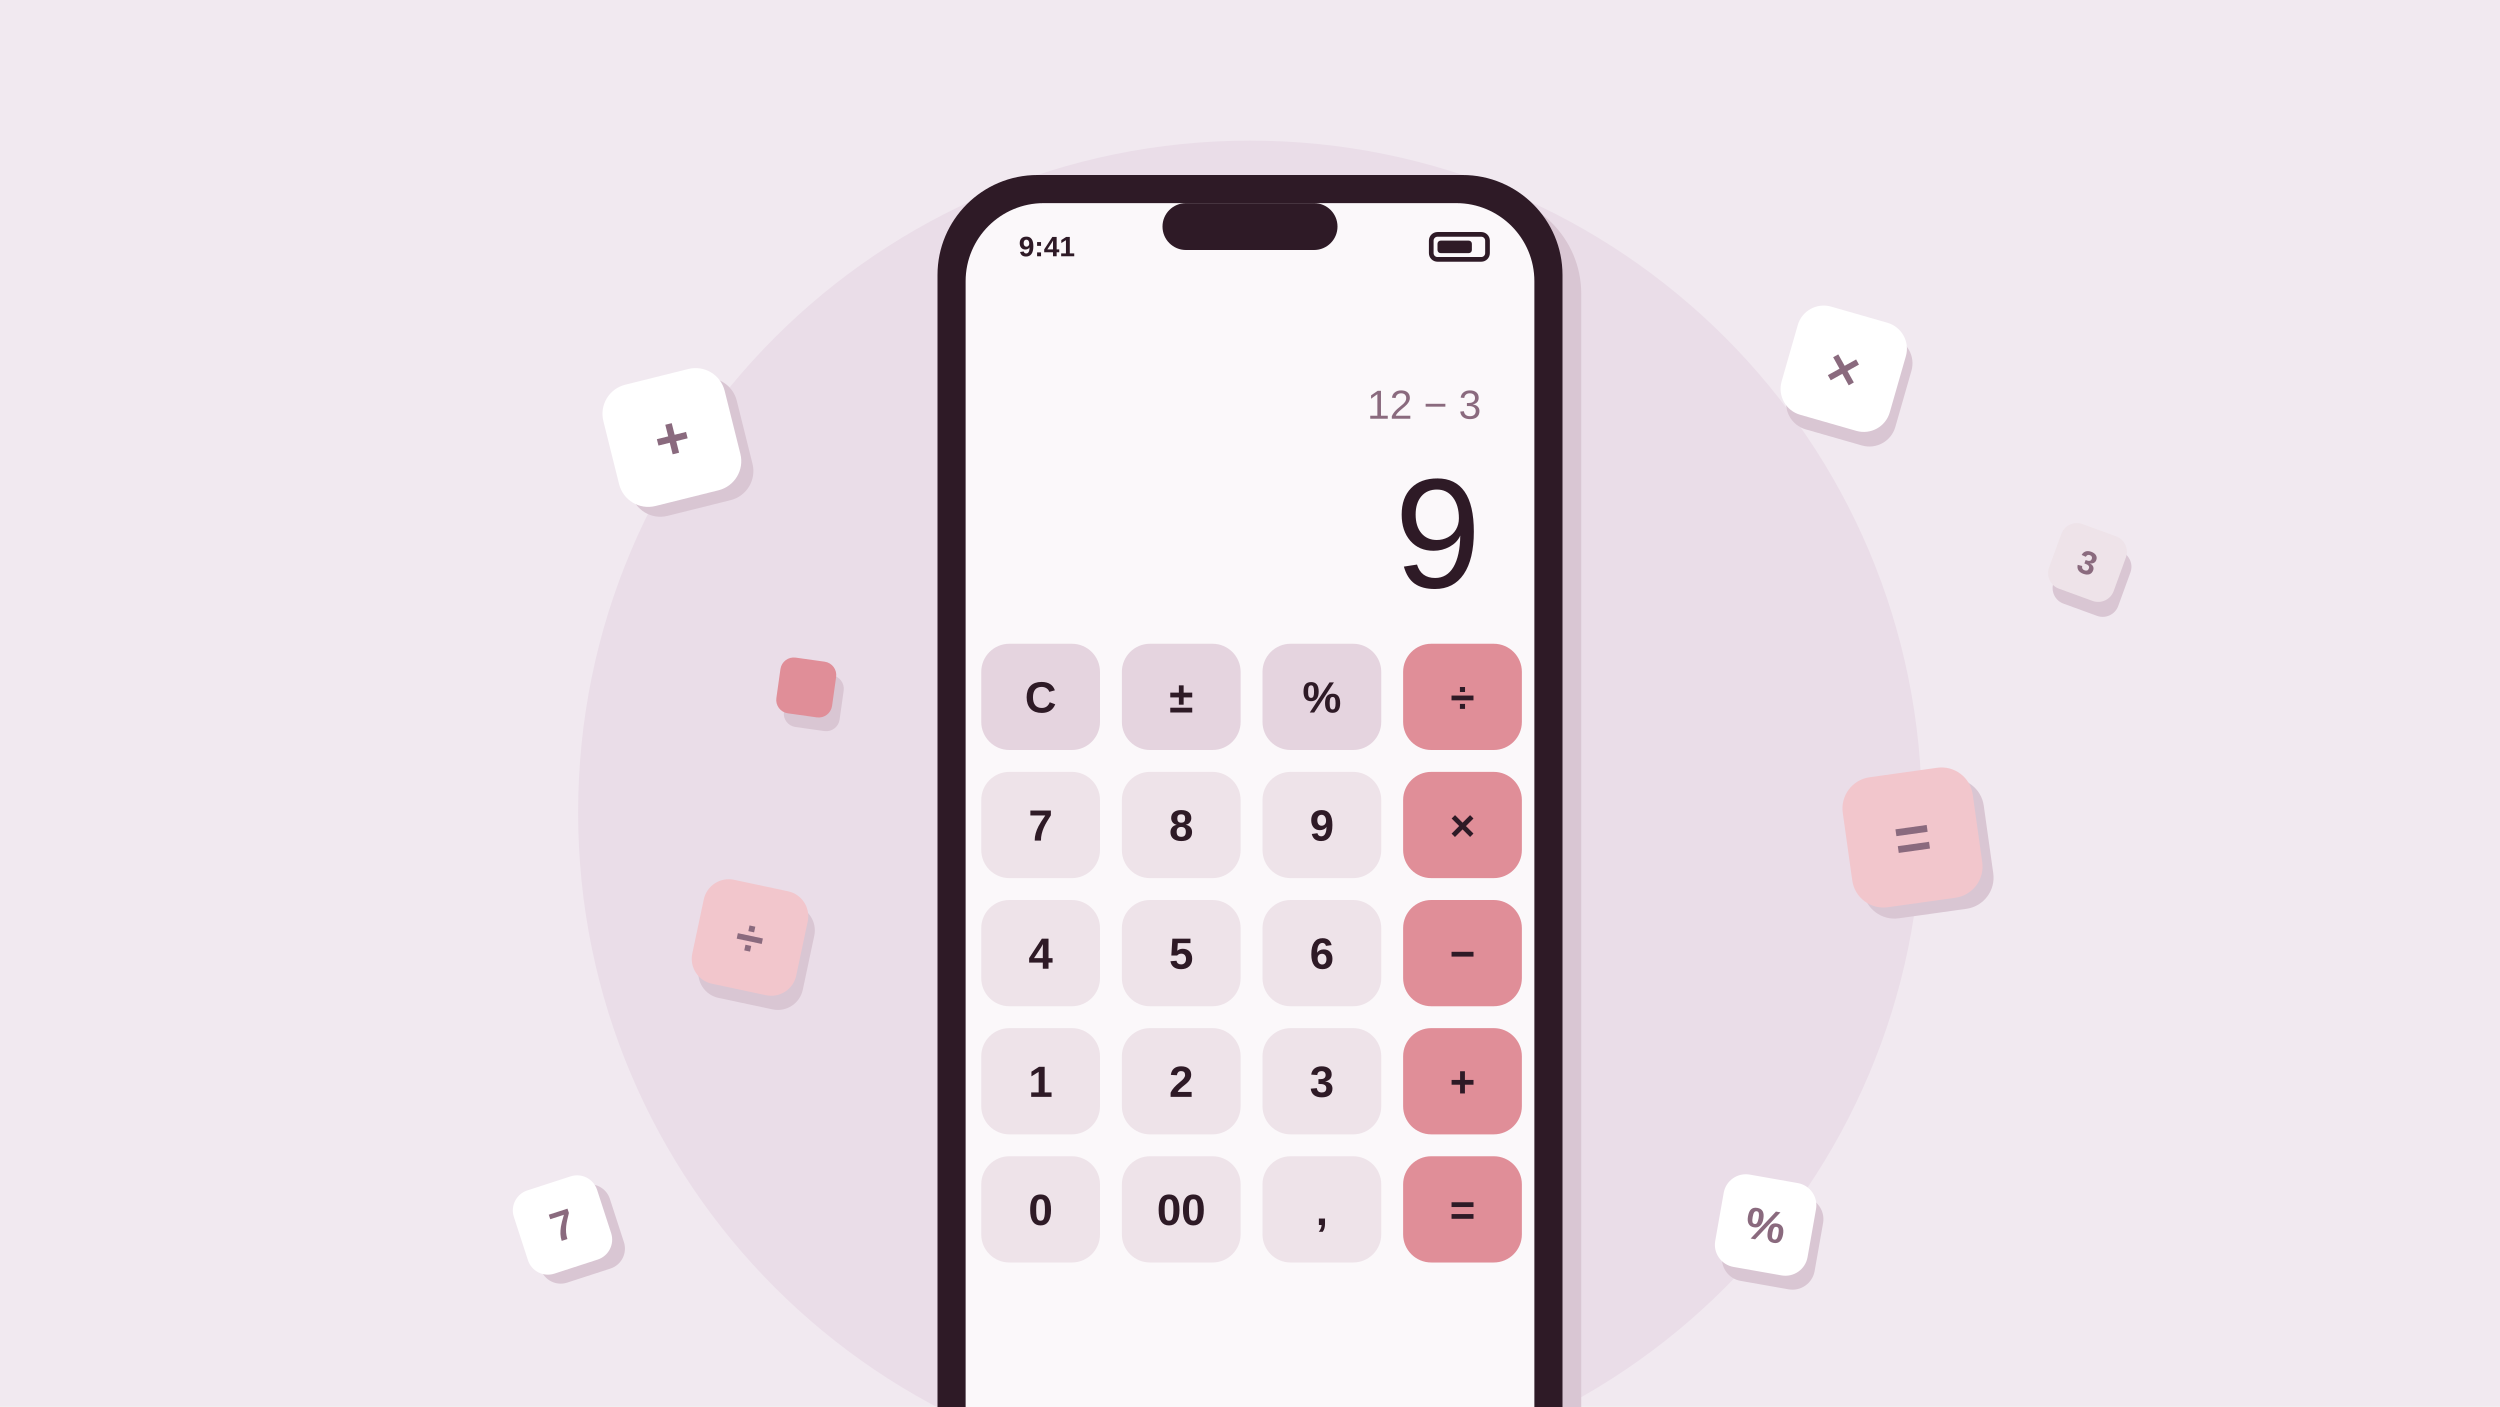
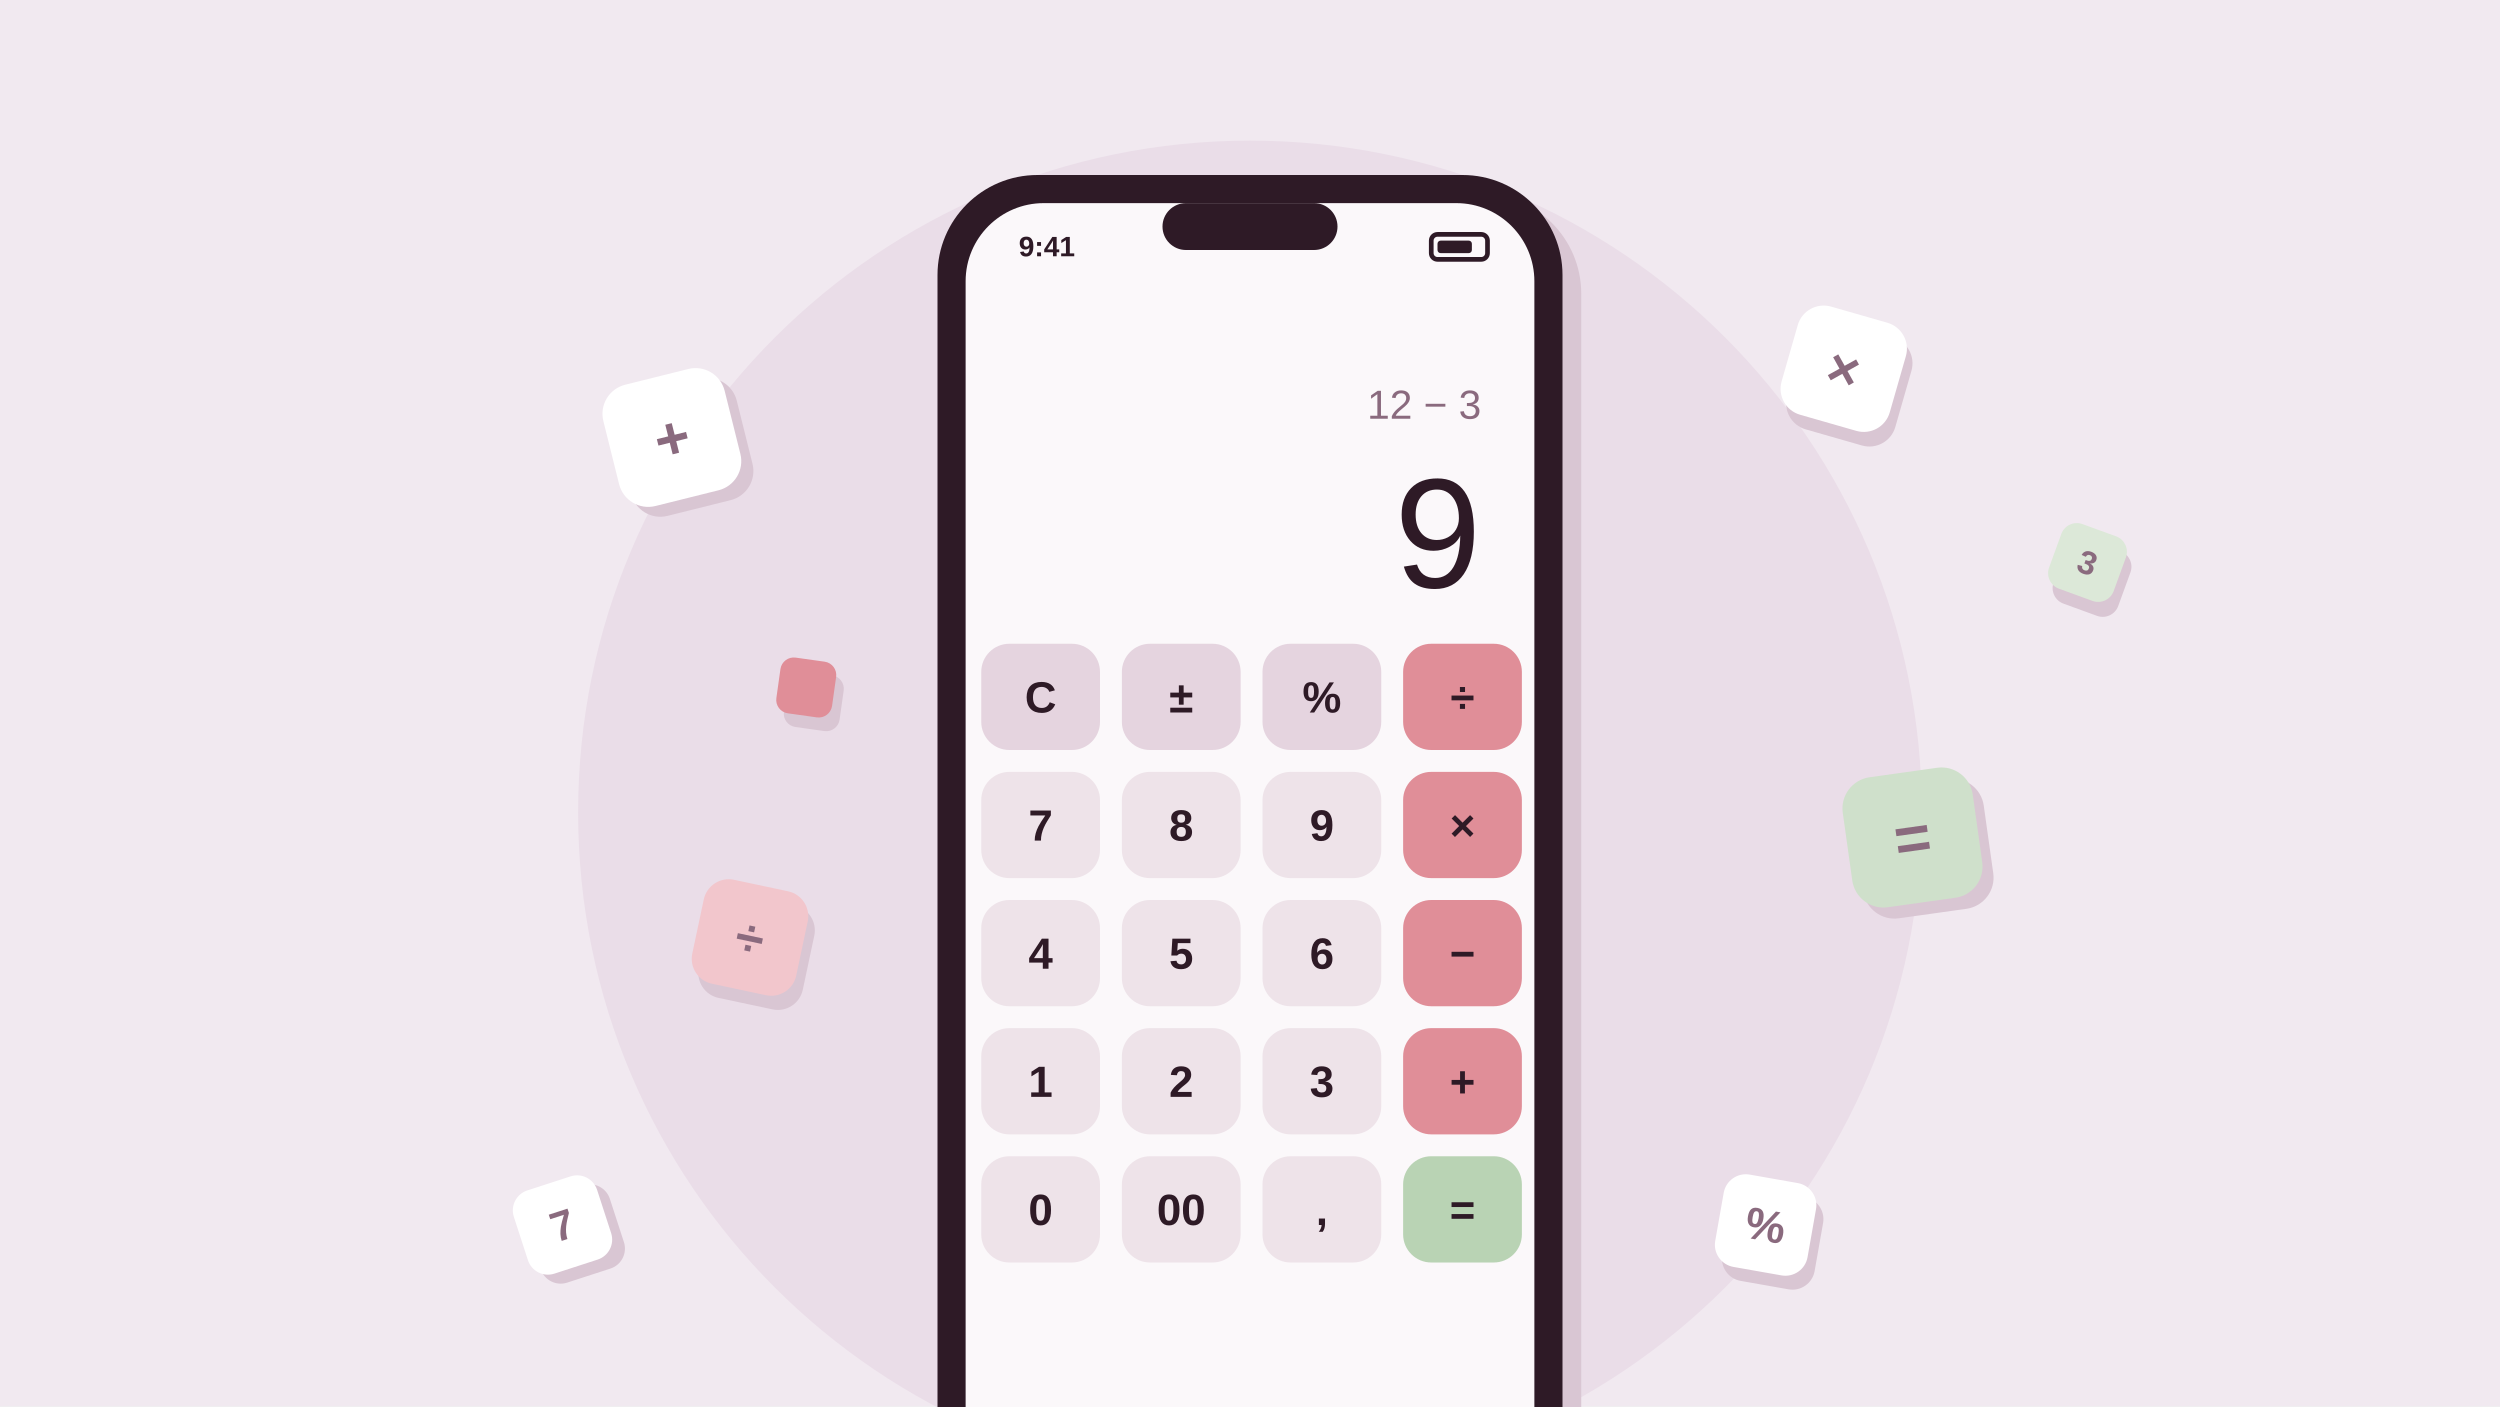
<svg xmlns="http://www.w3.org/2000/svg" viewBox="0 0 800 450" role="img" aria-label="En miniräknare i en telefon, med svävande knappar runt omkring">
  <rect width="800" height="450" fill="#F1E9F0" />
  <circle cx="400" cy="260" r="215" fill="#EADDE8" />
  <g transform="translate(215 140) rotate(-14)">
    <rect x="-17.0" y="-16.0" width="40" height="40" rx="9.6" fill="#D9C6D3" />
    <rect x="-20.0" y="-20.0" width="40" height="40" rx="9.6" fill="#FFFFFF" />
    <text x="0" y="6.8" font-family="'Segoe UI', Arial, sans-serif" font-size="19.2" font-weight="600" fill="#8A6A7E" text-anchor="middle">+</text>
  </g>
  <g transform="translate(240 300) rotate(12)">
    <rect x="-14.0" y="-13.0" width="34" height="34" rx="8.16" fill="#D9C6D3" />
    <rect x="-17.0" y="-17.0" width="34" height="34" rx="8.16" fill="#F2C6CC" />
    <text x="0" y="5.78" font-family="'Segoe UI', Arial, sans-serif" font-size="16.32" font-weight="600" fill="#8A6A7E" text-anchor="middle">÷</text>
  </g>
  <g transform="translate(590 118) rotate(16)">
    <rect x="-15.0" y="-14.0" width="36" height="36" rx="8.64" fill="#D9C6D3" />
    <rect x="-18.0" y="-18.0" width="36" height="36" rx="8.64" fill="#FFFFFF" />
    <text x="0" y="6.12" font-family="'Segoe UI', Arial, sans-serif" font-size="17.28" font-weight="600" fill="#8A6A7E" text-anchor="middle">×</text>
  </g>
  <g transform="translate(612 268) rotate(-8)">
    <rect x="-18.0" y="-17.0" width="42" height="42" rx="10.08" fill="#D9C6D3" />
-     <rect x="-21.0" y="-21.0" width="42" height="42" rx="10.08" fill="#F2C6CC" />
+     <rect x="-21.0" y="-21.0" width="42" height="42" rx="10.08" fill="#CFE0CB" />
    <text x="0" y="7.14" font-family="'Segoe UI', Arial, sans-serif" font-size="20.16" font-weight="600" fill="#8A6A7E" text-anchor="middle">=</text>
  </g>
  <g transform="translate(565 392) rotate(10)">
    <rect x="-12.0" y="-11.0" width="30" height="30" rx="7.2" fill="#D9C6D3" />
    <rect x="-15.0" y="-15.0" width="30" height="30" rx="7.2" fill="#FFFFFF" />
    <text x="0" y="5.1" font-family="'Segoe UI', Arial, sans-serif" font-size="14.4" font-weight="600" fill="#8A6A7E" text-anchor="middle">%</text>
  </g>
  <g transform="translate(180 392) rotate(-18)">
    <rect x="-11.0" y="-10.0" width="28" height="28" rx="6.72" fill="#D9C6D3" />
    <rect x="-14.0" y="-14.0" width="28" height="28" rx="6.72" fill="#FFFFFF" />
    <text x="0" y="4.76" font-family="'Segoe UI', Arial, sans-serif" font-size="13.44" font-weight="600" fill="#8A6A7E" text-anchor="middle">7</text>
  </g>
  <g transform="translate(668 180) rotate(20)">
    <rect x="-8.0" y="-7.0" width="22" height="22" rx="5.28" fill="#D9C6D3" />
-     <rect x="-11.0" y="-11.0" width="22" height="22" rx="5.28" fill="#EEE3E9" />
+     <rect x="-11.0" y="-11.0" width="22" height="22" rx="5.28" fill="#DCE8D8" />
    <text x="0" y="3.74" font-family="'Segoe UI', Arial, sans-serif" font-size="10.56" font-weight="600" fill="#8A6A7E" text-anchor="middle">3</text>
  </g>
  <g transform="translate(258 220) rotate(8)">
    <rect x="-6.0" y="-5.0" width="18" height="18" rx="4.32" fill="#D9C6D3" />
    <rect x="-9.0" y="-9.0" width="18" height="18" rx="4.32" fill="#E08E98" />
  </g>
  <rect x="306" y="62" width="200" height="440" rx="32" fill="#D9C6D3" />
  <rect x="300" y="56" width="200" height="440" rx="32" fill="#2E1A26" />
  <rect x="309" y="65" width="182" height="430" rx="25" fill="#FBF8FA" />
  <rect x="372" y="65" width="56" height="15" rx="7.5" fill="#2E1A26" />
  <text x="326" y="82" font-family="'Segoe UI', Arial, sans-serif" font-size="9" font-weight="700" fill="#2E1A26" text-anchor="start">9:41</text>
  <rect x="458" y="75" width="18" height="8" rx="2" fill="none" stroke="#2E1A26" stroke-width="1.5" />
  <rect x="460" y="77" width="11" height="4" rx="1" fill="#2E1A26" />
  <text x="474" y="134" font-family="'Segoe UI', Arial, sans-serif" font-size="13" font-weight="400" fill="#8A6A7E" text-anchor="end">12 − 3</text>
  <text x="474" y="188" font-family="'Segoe UI', Arial, sans-serif" font-size="50" font-weight="300" fill="#2E1A26" text-anchor="end">9</text>
  <rect x="314" y="206" width="38" height="34" rx="9" fill="#E5D4DF" />
  <text x="333" y="228" font-family="'Segoe UI', Arial, sans-serif" font-size="14" font-weight="600" fill="#2E1A26" text-anchor="middle">C</text>
  <rect x="359" y="206" width="38" height="34" rx="9" fill="#E5D4DF" />
  <text x="378" y="228" font-family="'Segoe UI', Arial, sans-serif" font-size="14" font-weight="600" fill="#2E1A26" text-anchor="middle">±</text>
  <rect x="404" y="206" width="38" height="34" rx="9" fill="#E5D4DF" />
  <text x="423" y="228" font-family="'Segoe UI', Arial, sans-serif" font-size="14" font-weight="600" fill="#2E1A26" text-anchor="middle">%</text>
  <rect x="449" y="206" width="38" height="34" rx="9" fill="#E08E98" />
  <text x="468" y="228" font-family="'Segoe UI', Arial, sans-serif" font-size="14" font-weight="600" fill="#2E1A26" text-anchor="middle">÷</text>
  <rect x="314" y="247" width="38" height="34" rx="9" fill="#EEE3E9" />
  <text x="333" y="269" font-family="'Segoe UI', Arial, sans-serif" font-size="14" font-weight="600" fill="#2E1A26" text-anchor="middle">7</text>
  <rect x="359" y="247" width="38" height="34" rx="9" fill="#EEE3E9" />
  <text x="378" y="269" font-family="'Segoe UI', Arial, sans-serif" font-size="14" font-weight="600" fill="#2E1A26" text-anchor="middle">8</text>
  <rect x="404" y="247" width="38" height="34" rx="9" fill="#EEE3E9" />
  <text x="423" y="269" font-family="'Segoe UI', Arial, sans-serif" font-size="14" font-weight="600" fill="#2E1A26" text-anchor="middle">9</text>
  <rect x="449" y="247" width="38" height="34" rx="9" fill="#E08E98" />
  <text x="468" y="269" font-family="'Segoe UI', Arial, sans-serif" font-size="14" font-weight="600" fill="#2E1A26" text-anchor="middle">×</text>
  <rect x="314" y="288" width="38" height="34" rx="9" fill="#EEE3E9" />
  <text x="333" y="310" font-family="'Segoe UI', Arial, sans-serif" font-size="14" font-weight="600" fill="#2E1A26" text-anchor="middle">4</text>
  <rect x="359" y="288" width="38" height="34" rx="9" fill="#EEE3E9" />
  <text x="378" y="310" font-family="'Segoe UI', Arial, sans-serif" font-size="14" font-weight="600" fill="#2E1A26" text-anchor="middle">5</text>
  <rect x="404" y="288" width="38" height="34" rx="9" fill="#EEE3E9" />
  <text x="423" y="310" font-family="'Segoe UI', Arial, sans-serif" font-size="14" font-weight="600" fill="#2E1A26" text-anchor="middle">6</text>
  <rect x="449" y="288" width="38" height="34" rx="9" fill="#E08E98" />
  <text x="468" y="310" font-family="'Segoe UI', Arial, sans-serif" font-size="14" font-weight="600" fill="#2E1A26" text-anchor="middle">−</text>
  <rect x="314" y="329" width="38" height="34" rx="9" fill="#EEE3E9" />
  <text x="333" y="351" font-family="'Segoe UI', Arial, sans-serif" font-size="14" font-weight="600" fill="#2E1A26" text-anchor="middle">1</text>
  <rect x="359" y="329" width="38" height="34" rx="9" fill="#EEE3E9" />
  <text x="378" y="351" font-family="'Segoe UI', Arial, sans-serif" font-size="14" font-weight="600" fill="#2E1A26" text-anchor="middle">2</text>
  <rect x="404" y="329" width="38" height="34" rx="9" fill="#EEE3E9" />
  <text x="423" y="351" font-family="'Segoe UI', Arial, sans-serif" font-size="14" font-weight="600" fill="#2E1A26" text-anchor="middle">3</text>
  <rect x="449" y="329" width="38" height="34" rx="9" fill="#E08E98" />
  <text x="468" y="351" font-family="'Segoe UI', Arial, sans-serif" font-size="14" font-weight="600" fill="#2E1A26" text-anchor="middle">+</text>
  <rect x="314" y="370" width="38" height="34" rx="9" fill="#EEE3E9" />
  <text x="333" y="392" font-family="'Segoe UI', Arial, sans-serif" font-size="14" font-weight="600" fill="#2E1A26" text-anchor="middle">0</text>
  <rect x="359" y="370" width="38" height="34" rx="9" fill="#EEE3E9" />
  <text x="378" y="392" font-family="'Segoe UI', Arial, sans-serif" font-size="14" font-weight="600" fill="#2E1A26" text-anchor="middle">00</text>
  <rect x="404" y="370" width="38" height="34" rx="9" fill="#EEE3E9" />
  <text x="423" y="392" font-family="'Segoe UI', Arial, sans-serif" font-size="14" font-weight="600" fill="#2E1A26" text-anchor="middle">,</text>
-   <rect x="449" y="370" width="38" height="34" rx="9" fill="#E08E98" />
+   <rect x="449" y="370" width="38" height="34" rx="9" fill="#B9D3B4" />
  <text x="468" y="392" font-family="'Segoe UI', Arial, sans-serif" font-size="14" font-weight="600" fill="#2E1A26" text-anchor="middle">=</text>
</svg>
